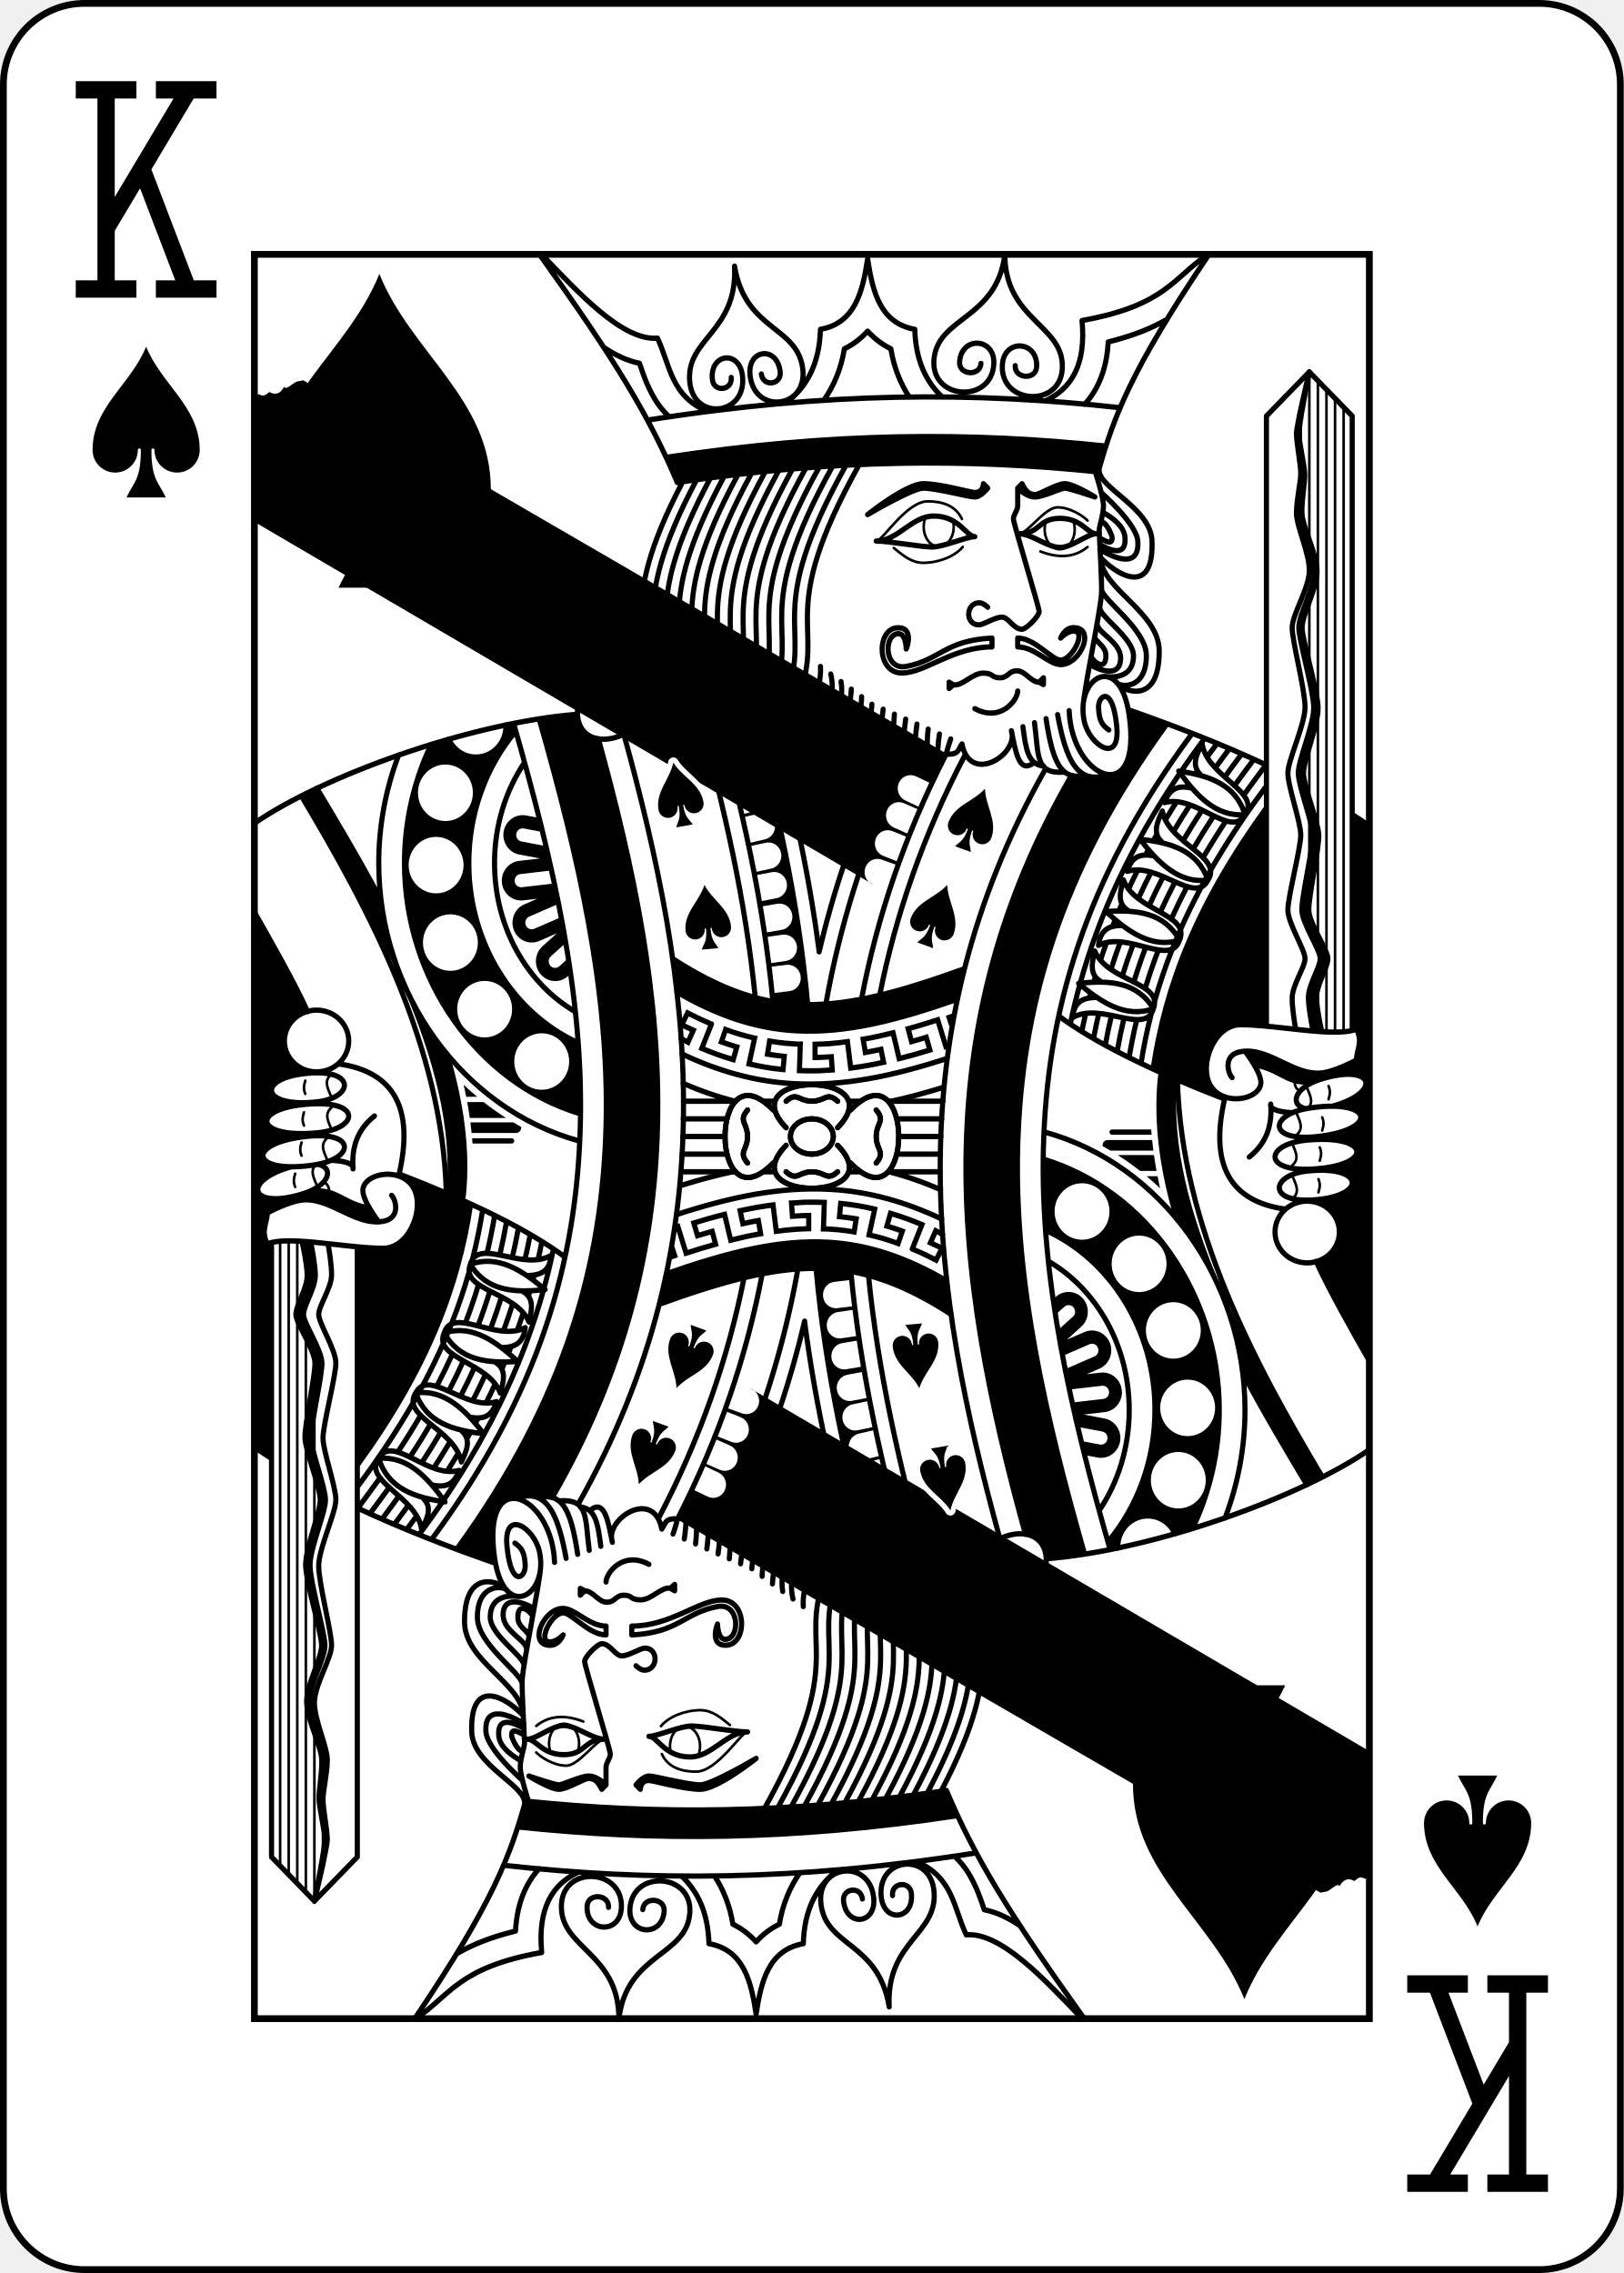
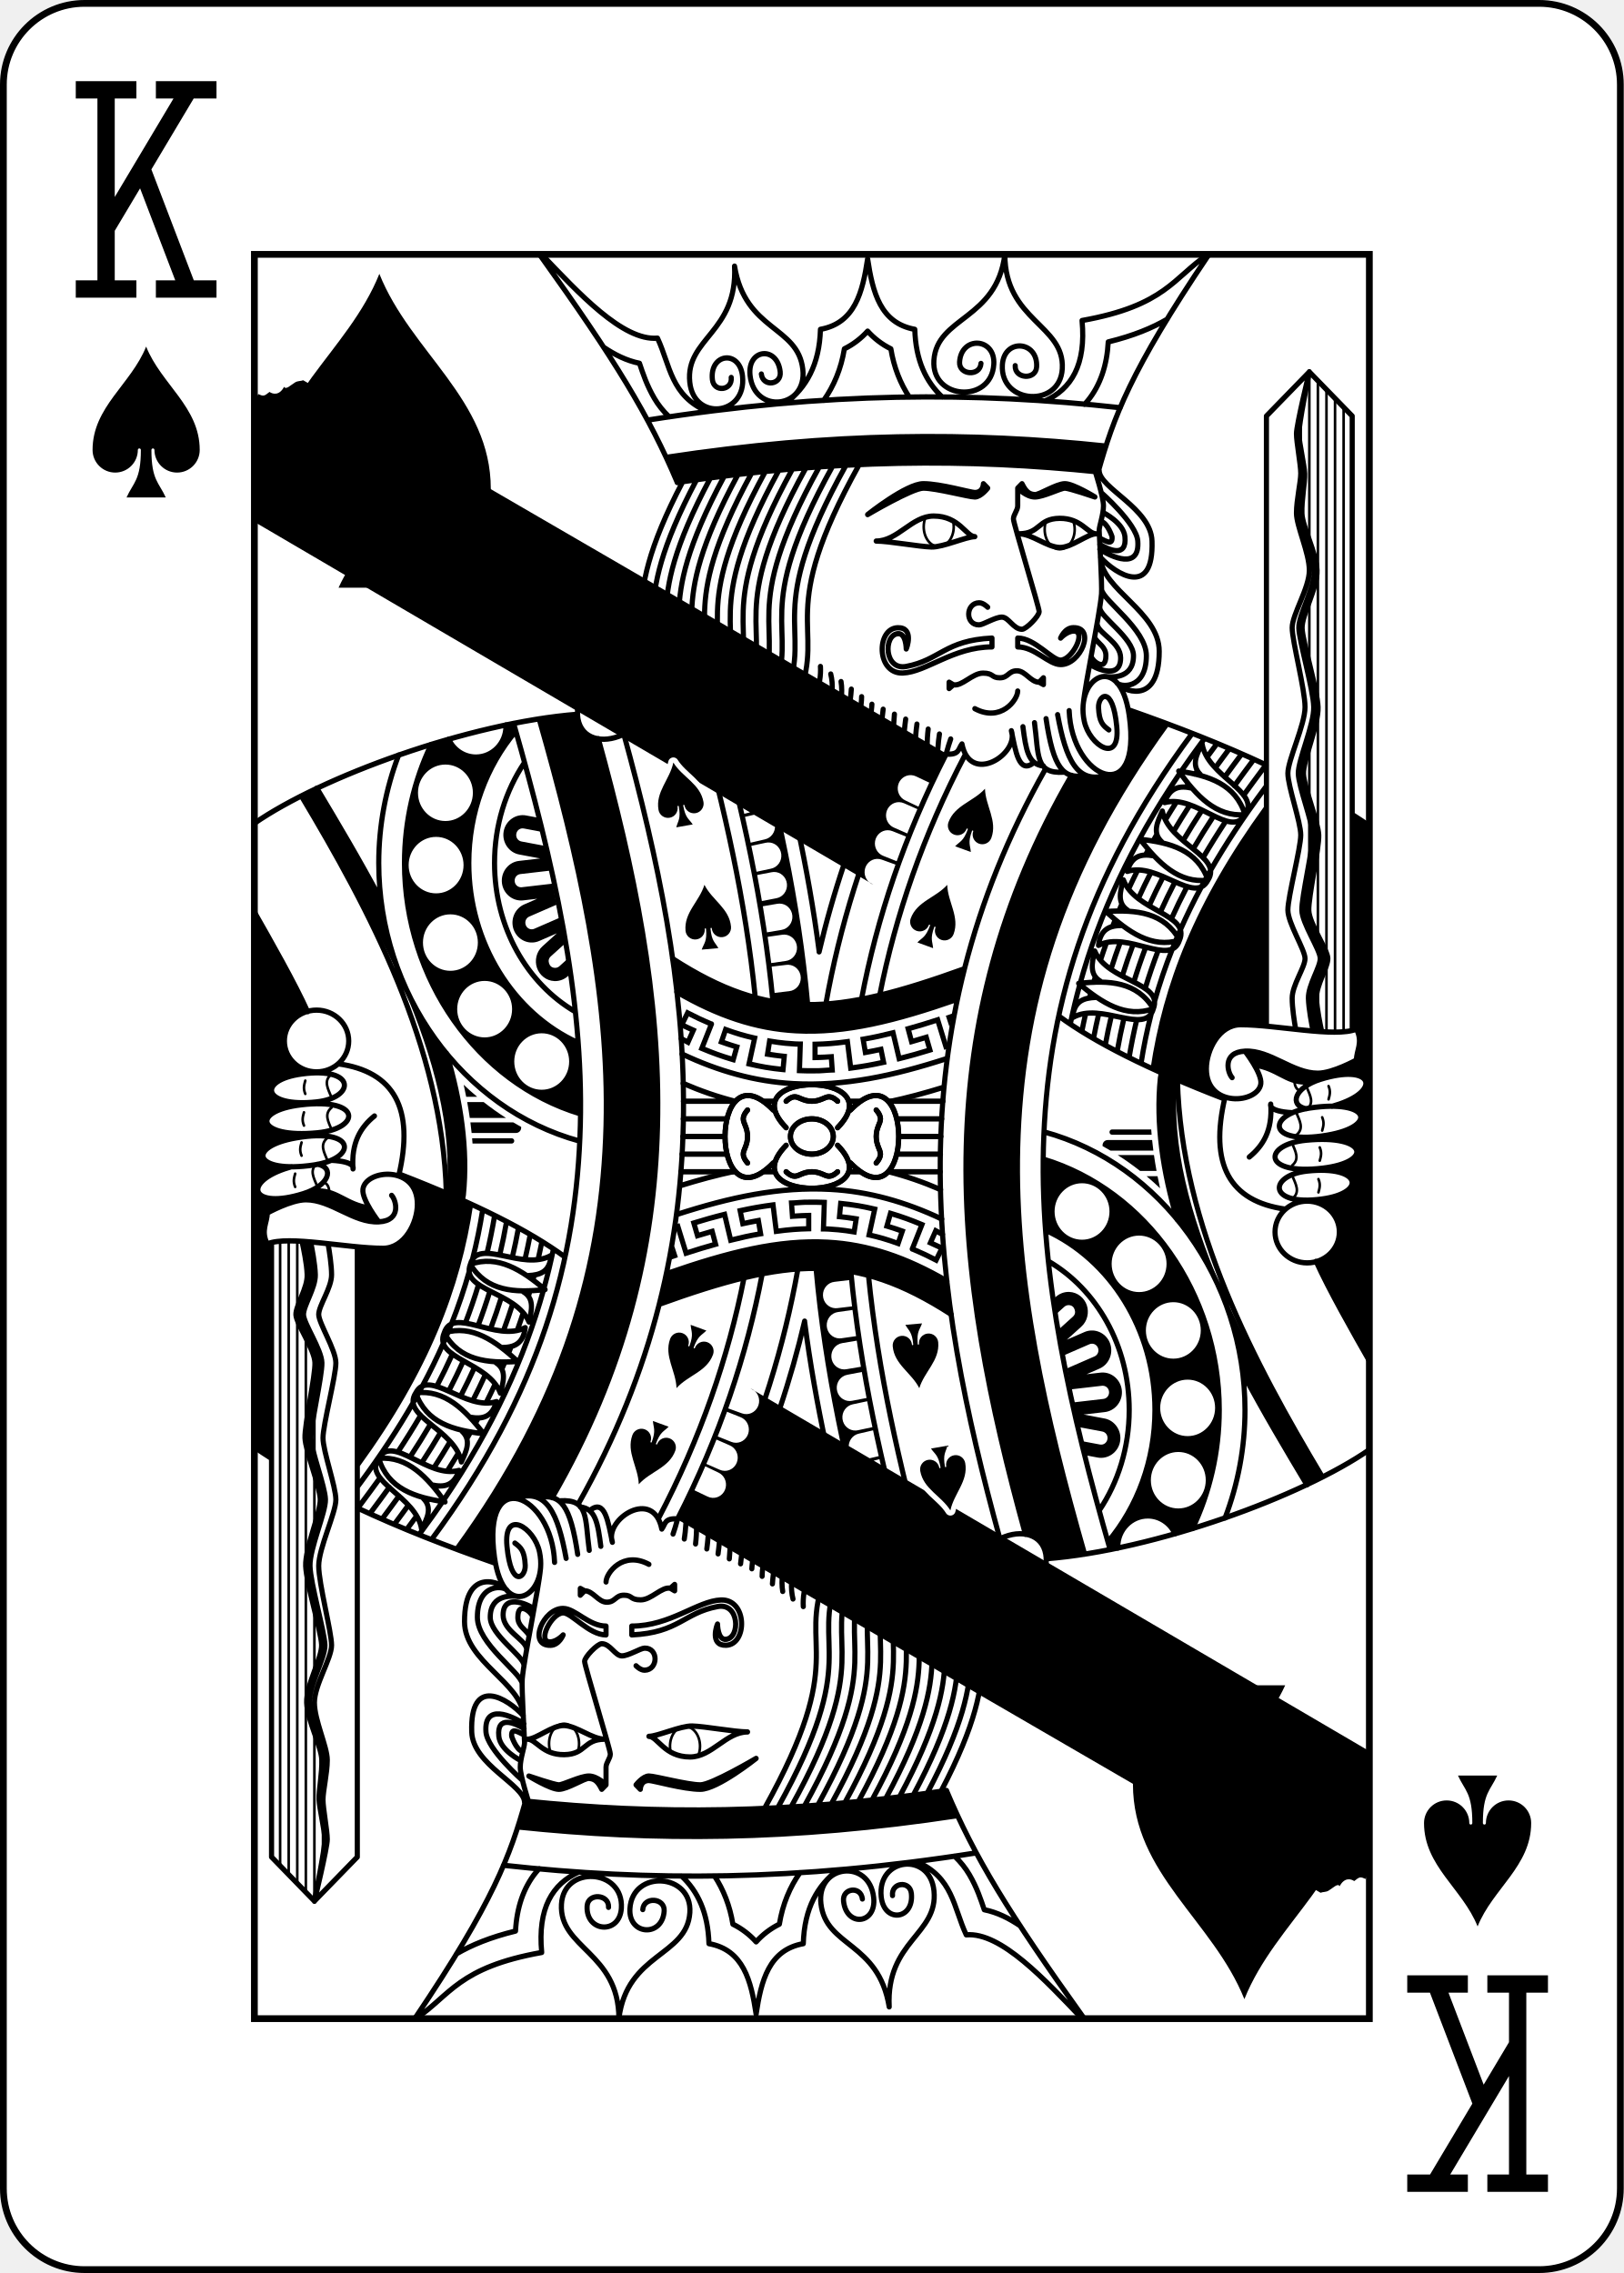
<svg xmlns="http://www.w3.org/2000/svg" xmlns:xlink="http://www.w3.org/1999/xlink" class="card" face="KS" height="3.5in" preserveAspectRatio="none" viewBox="-120 -168 240 336" width="2.5in">
  <defs>
    <symbol id="VSK" viewBox="-500 -500 1000 1000" preserveAspectRatio="xMinYMid">
      <path d="M-285 -460L-85 -460M-185 -460L-185 460M-285 460L-85 460M85 -460L285 -460M185 -440L-170 155M85 460L285 460M185 440L-10 -70" stroke="black" stroke-width="80" stroke-linecap="square" stroke-miterlimit="1.5" fill="none" />
    </symbol>
    <symbol id="SSK" viewBox="-600 -600 1200 1200" preserveAspectRatio="xMinYMid">
      <path d="M0 -500C100 -250 355 -100 355 185A150 150 0 0 1 55 185A10 10 0 0 0 35 185C35 385 85 400 130 500L-130 500C-85 400 -35 385 -35 185A10 10 0 0 0 -55 185A150 150 0 0 1 -355 185C-355 -100 -100 -250 0 -500Z" />
    </symbol>
    <symbol id="SK4" preserveAspectRatio="none" viewBox="0 0 1300 2000">
-       <path stroke="black" stroke-linecap="round" stroke-linejoin="round" stroke-width="3" fill="none" d="M1212.566,936.722c0.423,7.116 2.966,10.169 6.545,11.344M1215,973.262c3.571,8.688 9.21,17.582 0,25M1209.993,1007.823c3.571,8.688 9.21,17.582 0,25M1210.506,1045.282c3.571,8.688 9.21,17.582 0,25M1245,978.262c2.779,6.39 1.183,10.591 0,15M1252.44,942.855c2.779,6.39 1.183,10.591 0,15M1242.178,1012.385c2.779,6.39 1.183,10.591 0,15M1240.638,1048.305c2.779,6.39 1.183,10.591 0,15M1227.059,944.269c3.571,8.688 9.21,17.582 0,25M1240,516.594v-5.344M1240,651.166V516.594M1240,670.846 1240,651.166M1240,771.52V670.846M1240,857.668l10e-5,-25.029M1250,881.355V805.894M1240,880.873V857.668M1250,792.006V153.262M1240,511.25V143.262M1270,881.121V173.262M1260,881.66V163.262M1230.029,323.715V133.291M1230.029,463.291V393.889M1230.029,616.699V558.957M1230.029,734.398V616.699M1230.029,747.219v-12.82M1220,219.25V186.211M725,325c6.583,1.08 35,-45 60,-45 25,0 35,10 40,20M745.518,332.838c10.71,8.481 21.007,16.989 34.743,16.85 18.416,-0.187 36.826,-7.645 45.652,-18.066M891.437,316.773c10,0 30,-30 45,-30 15,0 30,10 35,15M971.437,331.773c-15.33,12.126 -33.906,12.949 -55,5M814.583,301.947c0.538,2.162 0.828,4.467 0.828,6.858 0,12.426 -7.835,22.5 -17.5,22.5 -9.665,0 -17.5,-10.074 -17.5,-22.5 0,-4.059 0.836,-7.866 2.298,-11.154M954.737,302.088c1.09,2.933 1.7,6.218 1.7,9.685 0,12.426 -7.835,22.5 -17.5,22.5 -9.665,0 -17.5,-10.074 -17.5,-22.5 0,-3.153 0.504,-6.154 1.415,-8.878" />
+       <path stroke="black" stroke-linecap="round" stroke-linejoin="round" stroke-width="3" fill="none" d="M1212.566,936.722c0.423,7.116 2.966,10.169 6.545,11.344M1215,973.262c3.571,8.688 9.21,17.582 0,25M1209.993,1007.823c3.571,8.688 9.21,17.582 0,25M1210.506,1045.282c3.571,8.688 9.21,17.582 0,25M1245,978.262c2.779,6.39 1.183,10.591 0,15M1252.44,942.855c2.779,6.39 1.183,10.591 0,15M1242.178,1012.385c2.779,6.39 1.183,10.591 0,15M1240.638,1048.305c2.779,6.39 1.183,10.591 0,15M1227.059,944.269c3.571,8.688 9.21,17.582 0,25M1240,516.594v-5.344M1240,651.166V516.594M1240,670.846 1240,651.166M1240,771.52V670.846M1240,857.668l10e-5,-25.029M1250,881.355V805.894M1240,880.873V857.668M1250,792.006V153.262M1240,511.25V143.262M1270,881.121V173.262M1260,881.66V163.262M1230.029,323.715V133.291M1230.029,463.291V393.889M1230.029,616.699V558.957M1230.029,734.398V616.699M1230.029,747.219v-12.82M1220,219.25V186.211M814.583,301.947c0.538,2.162 0.828,4.467 0.828,6.858 0,12.426 -7.835,22.5 -17.5,22.5 -9.665,0 -17.5,-10.074 -17.5,-22.5 0,-4.059 0.836,-7.866 2.298,-11.154M954.737,302.088c1.09,2.933 1.7,6.218 1.7,9.685 0,12.426 -7.835,22.5 -17.5,22.5 -9.665,0 -17.5,-10.074 -17.5,-22.5 0,-3.153 0.504,-6.154 1.415,-8.878" />
      <use xlink:href="#SSK" height="90" width="90" transform="translate(495,612)scale(1,0.972)rotate(-10)translate(-45,-45)" fill="none" stroke="white" stroke-width="160" stroke-linejoin="round" stroke-linecap="round" />
      <use xlink:href="#SSK" height="90" width="90" transform="translate(495,612)scale(1,0.972)rotate(-10)translate(-45,-45)" fill="black" />
      <use xlink:href="#SSK" height="90" width="90" transform="translate(528,751)scale(1,0.972)rotate(-5)translate(-45,-45)" fill="none" stroke="white" stroke-width="160" stroke-linejoin="round" stroke-linecap="round" />
      <use xlink:href="#SSK" height="90" width="90" transform="translate(528,751)scale(1,0.972)rotate(-5)translate(-45,-45)" fill="black" />
      <use xlink:href="#SSK" height="90" width="90" transform="translate(839,640)scale(1,0.972)rotate(20)translate(-45,-45)" fill="none" stroke="white" stroke-width="160" stroke-linejoin="round" stroke-linecap="round" />
      <use xlink:href="#SSK" height="90" width="90" transform="translate(839,640)scale(1,0.972)rotate(20)translate(-45,-45)" fill="black" />
      <use xlink:href="#SSK" height="90" width="90" transform="translate(795,749)scale(1,0.972)rotate(20)translate(-45,-45)" fill="none" stroke="white" stroke-width="160" stroke-linejoin="round" stroke-linecap="round" />
      <use xlink:href="#SSK" height="90" width="90" transform="translate(795,749)scale(1,0.972)rotate(20)translate(-45,-45)" fill="black" />
    </symbol>
    <symbol id="SK3" preserveAspectRatio="none" viewBox="0 0 1300 2000">
      <path stroke="black" stroke-linecap="round" stroke-linejoin="round" stroke-width="6" fill="none" d="M1111.812,709.367c-15.115,28.547 -58.036,-21.039 -94.132,-9.886M1058.649,631.058c7.213,37.085 71.189,51.506 53.163,78.309 -33.763,4.056 -57.282,-19.012 -79.214,-46.283 35.448,3.666 67.081,12.294 79.214,46.283M1058.649,631.058c-5.839,12.354 -11.954,24.744 -0.717,34.886M1017.68,699.482c5.485,-18.041 16.52,-20.095 30.473,-17.743M1155,635.16c-16.25,27.916 -57.143,-23.355 -93.659,-13.663M1105.029,554.777c5.716,37.345 69.061,54.327 49.971,80.383 -33.898,2.695 -56.471,-21.3 -77.289,-49.431 35.272,5.088 66.532,14.981 77.289,49.431M1105.029,554.777c-6.331,12.109 -12.939,24.243 -2.119,34.829M1061.341,621.497c6.206,-17.806 17.677,-19.408 31.524,-16.497M1078.65,777.466c-10.17,30.658 -60.722,-11.12 -94.468,5.867M1013.233,709.061c13.266,35.375 78.747,38.983 65.417,68.405 -32.622,9.6 -59.642,-9.246 -85.794,-32.501 35.565,-2.266 68.191,0.996 85.794,32.501M1013.233,709.061c-3.708,13.152 -7.684,26.384 5.08,34.522M984.182,783.332c2.417,-18.701 13.305,-22.556 27.455,-22.551M1048.191,855.124c-8.795,31.081 -61.156,-8.405 -94.113,10.067M979.794,789.699c14.827,34.749 80.404,35.438 68.397,65.425 -32.162,11.043 -59.995,-6.582 -87.156,-28.649 35.429,-3.847 68.167,-2.041 87.156,28.649M979.794,789.699c-3.119,13.304 -6.501,26.7 6.612,34.261M954.078,865.191c1.582,-18.79 12.642,-22.251 26.778,-22.876M1110.358,706.007c1.413,-2.458 2.848,-4.921 4.304,-7.391M1108.292,709.623c0.683,-1.204 1.372,-2.409 2.066,-3.616M1104.211,716.905c1.339,-2.421 2.7,-4.849 4.081,-7.282M1079.578,765.851c7.295,-16.099 15.476,-32.391 24.633,-48.947M1076.135,773.586c1.125,-2.573 2.273,-5.152 3.443,-7.735M1073.968,778.599c0.713,-1.669 1.435,-3.34 2.166,-5.013M1070.355,787.241c1.177,-2.875 2.381,-5.756 3.613,-8.642M1049.373,847.489c5.747,-19.923 12.679,-39.955 20.983,-60.247M1047.478,854.208c0.617,-2.239 1.248,-4.478 1.895,-6.72M1047.147,855.415c0.11,-0.402 0.22,-0.804 0.331,-1.207M1045.804,860.419c0.44,-1.668 0.887,-3.336 1.343,-5.005M1033.803,917.042c3.071,-18.89 7.018,-37.721 12.001,-56.623M984.541,860.612c-2.277,9.433 -4.332,18.848 -6.178,28.251M1009.705,779.448c-3.963,10.41 -7.62,20.776 -10.987,31.106M1045.474,700.377c-5.266,10.035 -10.223,20.013 -14.886,29.94M1090.785,624.213c-6.692,10.066 -13.06,20.061 -19.117,29.991M1136.949,560.213l-7.748,10.168c-2.971,3.9 -5.893,7.788 -8.766,11.664M1106.08,683.971c8.249,-13.731 17.149,-27.632 26.743,-41.732M1069.028,753.557c5.657,-12.2 11.804,-24.501 18.473,-36.926M1038.588,832.34c4.513,-14.543 9.647,-29.161 15.465,-43.896M1019.879,910.474c2.461,-14.314 5.422,-28.625 8.946,-42.975M962.435,827.632c-4.254,14.998 -7.952,29.938 -11.14,44.834M962.808,826.324c-0.125,0.436 -0.249,0.872 -0.372,1.308M1079.27,587.898c-57.628,82.511 -94.415,161.26 -116.463,238.426M1080.444,586.221c-0.392,0.559 -0.784,1.118 -1.174,1.677M1108.074,548.608l-2.737,3.592c-8.697,11.415 -16.99,22.753 -24.894,34.022M1142.683,602.412c3.388,-4.596 6.848,-9.212 10.381,-13.85l12.328,-16.18M1094.607,674.048c7.479,-12.385 15.472,-24.895 24.009,-37.547M1056.24,745.753c5.314,-11.404 11.041,-22.888 17.207,-34.469M1025.337,824.907c4.15,-13.127 8.793,-26.314 13.971,-39.587M1005.944,903.577c2.279,-12.667 4.946,-25.342 8.04,-38.047M969.251,860.537c-1.61,6.801 -3.107,13.592 -4.497,20.376M975.176,837.321c-0.524,1.913 -1.039,3.825 -1.545,5.735M980.534,818.795c-0.654,2.146 -1.295,4.291 -1.925,6.435M993.528,780.242c-2.457,6.64 -4.793,13.263 -7.013,19.873M1003.713,754.295c-1.07,2.576 -2.121,5.15 -3.154,7.721M1011.433,736.383c-1.204,2.694 -2.387,5.384 -3.549,8.071M1029.938,697.931c-3.718,7.209 -7.282,14.393 -10.697,21.552M1042.363,674.775c-1.16,2.081 -2.307,4.159 -3.441,6.235M1052.289,657.458c-1.509,2.562 -2.997,5.12 -4.466,7.675M1075.298,620.487c-4.509,6.876 -8.871,13.723 -13.09,20.543M1089.019,600.133c-0.906,1.309 -1.807,2.616 -2.703,3.923M1099.468,585.328c-0.953,1.325 -1.9,2.649 -2.842,3.972M1122.523,554.394l-5.253,6.895c-2.194,2.879 -4.362,5.753 -6.503,8.622M1131.379,592.472c3.189,-4.317 6.44,-8.65 9.754,-12.999l10.052,-13.192M1082.842,664.61c6.923,-11.424 14.271,-22.943 22.063,-34.569M1043.197,738.497c5.117,-10.957 10.604,-21.982 16.482,-33.087M1011.881,818.165c3.862,-12.056 8.13,-24.161 12.832,-36.332M992.087,896.459c2.108,-11.219 4.517,-22.449 7.252,-33.705M458.359,187.91C667.982,155.675 840.26,155.615 1009.633,173.86M492.947,258.581C678.627,231.796 832.01,231.417 983.873,246.587M480.062,230.146c194.331,-28.712 354.632,-29.02 512.875,-12.795M332.737,0.468C420.804,119.892 460.495,183.436 493.107,258.678M1112.592,0.632C1020.728,133.11 1001.816,184.817 983.806,246.767M802.072,161.796C783.049,144.493 771.05,120.189 770,85 729.844,77.927 720.885,43.092 715,5c-5.885,38.092 -14.844,72.927 -55,80 -1.2,40.209 -16.695,66.205 -40.631,83.785M663.754,165.626c11.81,-16.255 20.373,-35.914 24.139,-58.53 10.572,-5.097 19.751,-12.047 27.107,-20.062 7.357,8.016 16.536,14.965 27.107,20.062 3.478,20.89 11.049,39.257 21.492,54.749M528.388,178.202C485.257,160.134 485.068,126.255 470,95 429.423,98.367 377.732,43.443 334.767,-0.174M407.037,105.177c13.018,8.554 26.824,15.335 41.965,18.294 4.01,11.515 8.501,25.021 17.387,39.789 4.404,7.32 10.158,14.433 17.28,20.992M921.728,166.232C952.611,152.665 969.899,125.185 965,75 1062.247,58.114 1071.476,26.421 1111.887,-0.026M967.94,170.094c1.267,-1.342 2.504,-2.73 3.706,-4.164 14.678,-17.504 22.485,-40.329 23.893,-66.652 29.506,-7.01 51.519,-15.95 68.803,-25.777M875,0.158C865.284,74.694 795.723,70.364 792.273,120.184c-3.109,44.892 67.025,49.321 69.861,4.411 1.916,-30.353 -38.03,-32.461 -39.921,-2.52 -0.945,14.97 24.005,16.545 24.95,1.575M875,0.158C875.264,75.324 944.818,79.777 941.975,129.635c-2.562,44.927 -72.696,40.5 -69.861,-4.411 1.916,-30.353 41.811,-27.42 39.921,2.52 -0.945,14.97 -25.895,13.395 -24.95,-1.575M559.827,13.348c3.832,75.032 -57.399,81.85 -52.19,131.516 4.694,44.754 66.439,37.943 61.504,-6.786 -3.335,-30.23 -38.435,-25.942 -35.145,3.877 1.645,14.91 23.611,12.486 21.966,-2.423M559.827,13.348c12.618,74.063 73.862,67.368 79.605,116.976 5.175,44.701 -56.569,51.514 -61.504,6.786 -3.335,-30.23 31.855,-33.697 35.145,-3.877 1.645,14.91 -20.321,17.333 -21.966,2.423M827.87,809.844C677.845,862.469 600.857,869.522 487.634,798.387M498.596,906.471c42.383,19.491 85.215,31.237 129.792,33.59 59.632,3.147 116.435,-8.74 179.432,-28.578M492.55,836.205c47.641,26.919 92.04,41.46 139,43.938 57.061,3.011 115.228,-10.989 187.997,-35.685M739.476,960.675c21.316,-4.372 42.737,-10.027 64.593,-16.623M499.898,939.793c20.064,8.452 40.391,15.321 61.072,20.403M645.099,850.273C634.449,733.74 608.797,622.755 579.089,516.805M727.674,591.676c-30.626,66.529 -53.395,133.099 -69.236,199.028M752.206,586.182c-42.162,88.288 -70,176.603 -85.89,263.475M806.644,566.38c-49.053,93.172 -80.854,186.227 -98.735,277.803M829.02,566.706c-49.415,91.647 -81.565,183.01 -99.906,273.002M658.515,790.465C645.801,695 624.101,603.592 599.638,515.951M604.544,846.726C593.589,734.273 568.323,626.213 538.98,522.06M583.979,842.29C572.722,732.611 547.75,626.701 518.756,524.096M997.69,1468.109C951.404,1310.869 916.049,1159.744 919.957,1013.199 924.036,860.222 966.191,710.072 1093.408,543.108M967.934,1473.289C921.779,1316.213 885.95,1163.103 889.969,1012.398 894.134,856.195 937.674,700.999 1064.069,532.202M922.676,582.87C745.389,887.364 789.786,1175.361 869.273,1456.19M898.976,1450.886C857.562,1304.855 826.049,1158.592 829.99,1010.799 833.651,873.532 867.12,734.59 952.838,590.545M938.203,863.651c40.722,29.128 103.558,60.243 192.782,93.73M1114.662,698.616c17.446,-29.584 38.036,-60.075 62.264,-91.872l3.074,-4.035M1153.377,613.184c3.779,-5.148 7.651,-10.324 11.617,-15.53l14.418,-18.923M1076.238,935.696c11.458,-83.154 40.04,-163.455 103.681,-256.689M1047.837,923.477c14.534,-94.738 51.133,-187.42 132.031,-295.886M1019.509,516.391c55.302,18.827 109.273,39.16 160.546,62.545M-0.311,645.182C77.863,592.386 249.656,531.079 376.9,521.334M925.844,1141.446C981.801,1173.147 1020,1236.73 1020,1310c0,42.658 -12.948,82.032 -34.81,113.743M995.265,1459.438C1029.316,1419.956 1050,1367.227 1050,1310c0,-91.02 -52.325,-170.661 -127.533,-203.722M1131.802,1432.328C1146.799,1394.137 1155,1352.701 1155,1310c0,-146.981 -97.167,-278.98 -234.211,-315.21M1093.848,1444.4C1113.822,1403.636 1125,1357.755 1125,1310c0,-131.706 -85.022,-249.158 -205.117,-284.32M1076.229,935.764c4.298,166.278 90.226,322.08 168.751,449.841M1237.89,1141.461c14.721,31.904 43.294,80.849 63.976,116.104M675,1000a25,20 0 0 0 -25,-20 25,20 0 0 0 -25,20 25,20 0 0 0 25,20 25,20 0 0 0 25,-20v0M695,1030c75,75 75,-135 0,-60M725,1030c0,0 5,-5 5,-10 0,-5 -5,-10 -5,-20 0,-10 5,-15 5,-20 0,-5 -5,-10 -5,-10M605,1030c-75,75 -75,-135 0,-60M575,1030c0,0 -5,-5 -5,-10 0,-5 5,-10 5,-20 0,-10 -5,-15 -5,-20 0,-5 5,-10 5,-10M620,990c-65,-65 125,-65 60,0M620,960c0,0 5,-5 10,-5 5,0 10,5 20,5 10,0 15,-5 20,-5 5,0 10,5 10,5M620,1010c-65,65 125,65 60,0M620,1040c0,0 5,5 10,5 5,0 10,-5 20,-5 10,0 15,5 20,5 5,0 10,-5 10,-5M592.996,960l14.107,-3e-5M592.996,1040h14.107M500.26,960l60.881,-2e-5M500.086,980l51.043,2e-5M499.547,1000l49.203,3e-5M498.643,1020H551.129M497.17,1040h63.971M1140,933.262c-5,-5 -12.292,-28.711 15,-30 29.5,-1.394 55.467,25.08 85,25 17.4,-0.047 45,-15 45,-15 -0.209,-10.804 7.894,-19.65 0,-35 -25,10 -92.951,-5 -135,-5 -25,0 -40,28.656 -40,50 0,45 60.557,39.404 63.461,16.921C1175,928.262 1155,903.262 1155,903.262M1131.79,955.219c-18.828,76.511 5.281,118.414 70.504,127.178M1210.423,973.042C1180.844,971.574 1185,963.262 1185,963.262c2.216,29.672 -8.808,47.205 -25,60M1165.935,918.966c26.509,3.548 36.882,19.296 59.065,19.296 2.37,0 4.671,0.492 6.817,1.359M1226.193,968.601c-19.995,-4.004 -13.582,-24.179 16.755,-33.418v0c59.932,-18.251 71.575,11.571 22.052,28.079 -2.981,0.994 -5.826,1.851 -8.536,2.583M1230.542,967.719c70.612,-10.245 79.337,20.846 20.776,30.725 -70.95,11.97 -71.376,-23.384 -20.776,-30.725v0M1226.558,1004.179c71.04,-6.656 78.179,24.837 19.193,31.738 -71.465,8.361 -70.1,-26.968 -19.193,-31.738v0M1227.569,1039.179c63.285,-6.655 69.644,24.837 17.098,31.738 -63.663,8.361 -62.448,-26.968 -17.098,-31.738v0M1265,1108.262a37.5,35 0 0 1 -37.5,35 37.5,35 0 0 1 -37.5,-35 37.5,35 0 0 1 37.5,-35 37.5,35 0 0 1 37.5,35v0M1180,875V183.262l50,-50 50,50v696.539M1000,1085a35,35 0 0 1 -35,35 35,35 0 0 1 -35,-35 35,35 0 0 1 35,-35 35,35 0 0 1 35,35v0M1066.531,1144.354a35,35 0 0 1 -35,35 35,35 0 0 1 -35,-35 35,35 0 0 1 35,-35 35,35 0 0 1 35,35v0M1106.444,1219.825a35,35 0 0 1 -35,35 35,35 0 0 1 -35,-35 35,35 0 0 1 35,-35 35,35 0 0 1 35,35v0M1123.134,1307.633a35,35 0 0 1 -35,35 35,35 0 0 1 -35,-35 35,35 0 0 1 35,-35 35,35 0 0 1 35,35v0M1112.249,1389.635a35,35 0 0 1 -35,35 35,35 0 0 1 -35,-35 35,35 0 0 1 35,-35 35,35 0 0 1 35,35v0M1006.718,1466.489a35,35 0 0 1 -0.027,-1.382 35,35 0 0 1 35,-35 35,35 0 0 1 31.703,20.171M1244.392,880.63c-1.544,-6.77 -5.5,-25.097 -5.981,-37.124 -0.599,-14.987 13.59,-35.597 13.19,-45.588 -0.4,-9.991 -21.582,-39.128 -22.181,-54.115 -0.599,-14.987 12.191,-70.566 11.592,-85.553 -0.599,-14.987 -17.186,-54.324 -17.785,-69.311 -0.599,-14.987 17.787,-55.789 16.988,-75.771 -0.799,-19.982 -17.985,-74.307 -18.584,-89.294 -0.599,-14.987 18.186,-45.797 17.387,-65.78 -0.799,-19.982 -16.986,-49.329 -17.585,-64.315 -0.599,-14.987 3.598,-35.179 3.198,-45.17 -0.4,-9.991 -6.394,-34.76 -6.794,-44.751 -0.4,-9.991 12.191,-70.566 12.191,-70.566M1239.371,880.423c-1.503,-6.806 -5.326,-25.131 -5.726,-37.146 -0.499,-14.992 13.827,-35.48 13.494,-45.474 -0.333,-9.994 -21.32,-39.312 -21.82,-54.304 -0.499,-14.992 12.662,-70.46 12.162,-85.452 -0.499,-14.992 -16.822,-54.47 -17.322,-69.462 -0.499,-14.992 18.158,-55.635 17.492,-75.624 -0.666,-19.989 -17.488,-74.459 -17.987,-89.451 -0.499,-14.992 18.491,-45.641 17.825,-65.63 -0.666,-19.989 -16.656,-49.473 -17.155,-64.465 -0.499,-14.992 3.832,-35.147 3.499,-45.142 -0.333,-9.994 -6.162,-34.814 -6.495,-44.809C1217.006,193.472 1230,133.006 1230,133.006M1280,635c6.743,4.181 13.407,8.451 19.989,12.815M1214.033,878.091C1212.579,869.968 1210,854.035 1210,843.262c0,-15 15,-35 15,-45 0,-10 -20,-40 -20,-55 0,-15 15,-70 15,-85 0,-15 -15,-55 -15,-70 0,-15 20,-55 20,-75 0,-20 -15,-75 -15,-90 0,-15 20,-45 20,-65 0,-20 -15,-50 -15,-65 0,-15 5,-35 5,-45 0,-10 -5,-35 -5,-45 0,-10 15,-70 15,-70M1234.401,880.475c-1.465,-6.856 -5.149,-25.145 -5.469,-37.132 -0.4,-14.995 14.062,-35.387 13.795,-45.384 -0.267,-9.996 -21.059,-39.453 -21.459,-54.447 -0.4,-14.995 13.129,-70.375 12.729,-85.37 -0.4,-14.995 -16.461,-54.581 -16.86,-69.575 -0.4,-14.995 18.527,-55.514 17.994,-75.506 -0.533,-19.993 -16.994,-74.574 -17.394,-89.568 -0.4,-14.995 18.793,-45.517 18.26,-65.51 -0.533,-19.993 -16.327,-49.582 -16.727,-64.577 -0.4,-14.995 4.065,-35.121 3.799,-45.117 -0.267,-9.996 -5.931,-34.854 -6.198,-44.851C1216.605,193.44 1230,133.062 1230,133.062M1152.278,1267.868c24.821,45.434 51.183,88.408 74.943,127.039M1075.953,1094.367c-16.638,-54.223 -25.09,-108.657 -19.615,-160.695l1.132,-5.77M499.327,257.893C416.747,411.142 472.825,422.943 440,500 425.077,535.033 390,520 398.855,495.776 411.719,460.582 435,475 430,495c-2.044,8.176 -14.812,12.956 -20,10M515.453,255.764C430.952,410.922 485.205,421.467 455,500c-25,65 -64.881,20 -56.026,-4.224M531.589,253.686C445.468,410.83 500.339,421.117 470,500c-25,65 -111.091,67.492 -90,0 25,-80 72.053,-58.461 67.053,-23.461M547.641,251.771C460.023,410.748 515.462,420.798 485,500c-10.735,27.912 -32.134,41.421 -51.388,42.405M563.68,249.891C474.586,410.67 530.582,420.487 500,500c-10.639,27.662 -31.882,39.534 -51.152,38.845M579.614,248.21C489.196,410.603 545.688,420.211 515,500c-9.269,24.1 -27.734,33.871 -46.227,33.185M595.542,246.546C503.81,410.538 560.793,419.939 530,500c-8.324,21.643 -23.261,29.96 -38.705,28.933M611.351,245.104C518.476,410.484 575.883,419.705 545,500c-8.317,21.624 -22.471,28.459 -36.882,25.467M627.157,243.67C533.145,410.431 590.972,419.474 560,500c-7.433,19.326 -19.946,25.749 -33.306,23.459M642.831,242.478C547.869,410.389 606.045,419.282 575,500c-6.985,18.162 -18.542,23.682 -31.109,20.734M658.505,241.286C562.594,410.347 621.119,419.092 590,500c-6.572,17.088 -17.667,21.38 -30.07,17.197M674.039,240.347C577.377,410.315 636.176,418.942 605,500c-5.631,14.64 -14.894,18.894 -25.628,15.926M689.574,239.407C592.16,410.283 651.233,418.793 620,500c-5.647,14.681 -14.965,18.195 -25.765,14.061M704.891,238.851C607.032,410.265 666.267,418.705 635,500c-4.581,11.91 -12.345,15.167 -21.843,12.129M720,510c0,0 -5,85 -40,85 -35,0 -35,-55 -5,-55 30,0 20,35 0,35 -10,0 -6.487,-14.546 5,-15M733.125,515.625c-5,45 -12.347,97.507 -41.131,76.148M746.25,521.25c-3.006,41.773 -5.322,80.234 -28.732,67.929M759.375,526.875c-5,35 -1.221,70.481 -22.76,58.627M772.5,532.5c-5,35 1.664,59.519 -19.875,47.665M785.625,538.125c-3.563,26.875 3.687,51.505 -17.852,39.651M798.75,543.75C795,565 800,580 783.183,573.54M811.875,549.375c-8.183,22.652 -1.875,17.825 -15.949,18.491M825,555c-4.589,5.854 -2.681,12.498 -18.678,11.523M660,467.159c1.17,18.151 -5.662,54.104 -38.133,46.06M672,475.727c5.984,22.537 -1.263,65.428 -50.133,37.492M684,484.296c4.117,23.47 -6.547,69.02 -46.575,35.755M696,492.864C695,505 692.049,550.789 667.13,531.134M708,501.432c0,17.841 -12.179,71.928 -24.039,71.369M825,555c9.565,47.328 66.995,11.249 57.594,-15M950,517.241c2.874,77.759 85.436,111.759 70,5.542 -10.734,-73.859 -63.283,-43.674 -52.43,6.322 6.022,27.741 42.258,49.972 37.916,6.198 -4.779,-48.18 -21.93,-35.412 -21.258,-21.405C985,530 989.043,533.989 996.289,539.089M936.519,521.793C946.018,572.244 959.271,602.012 995,590M923.038,526.345c8.586,56.052 19.886,69.043 46.141,64.476M909.557,530.897c5.154,36.467 0.418,58.26 34.077,56.104M896.076,535.448C899.533,561.352 902.119,578.136 920,580M882.594,540c4.971,23.216 8.717,50.023 26.379,36.026M980,245c0,0 10,30 10,40 0,10 -5,23.087 -5,27.808 0,4.721 3.576,62.232 2.685,72.192 -2.242,25.054 -18.874,100.311 -21.319,125.311M985,245c0,20 60.346,42.78 61.593,80 2.165,64.64 -42.164,37.785 -60.23,18.36M987.274,270c0,0 41.205,35.058 42.726,55 2.536,33.259 -30.643,17.892 -44.289,9.311M990,292.898c0,0 23.36,11.376 25,27.102 2.556,24.502 -18.934,14.994 -29.439,8.753M987.537,302.874C995,305 1000,320 1000,320c0.967,10.742 -7.591,4.817 -14.59,1.62M986.509,343.517C987.827,380.074 1055,405 1055,450c0,65.462 -46.101,41.896 -47.592,37.521M987.827,380.074C990,392.864 1040,425 1040,455c0,39.867 -32.401,35.798 -35,30M985.821,400.821C985.821,410.821 1025,435 1025,455c0,27.271 -27.456,24.286 -32.418,23.521M982.874,420.205C985,430 1010,440 1010,457.512 1010,485.121 975.073,466.206 975,465M980,435c4.271,6.664 12.855,10 12.816,20 -0.075,19.265 -16.078,5.534 -16.995,1.1M715,295c0,0 45,-35 65,-35 20,0 55,10 60,10 10,0 10,-10 10,-10l5,5c0,0 -7.923,10 -15,10 -7.077,0 -45,-10 -60,-10 -12.8,0 -65,30 -65,30v0M980,275c0,0 -25,-15 -35,-15 -10,0 -30.015,12.765 -35,12.373C904.086,271.907 900,270 895,260l-5,5c0,0 10,10 20,10 10,0 30,-10 35,-10 5,0 35,10 35,10v0M890,265v20c0,5.27 -5,10 -5,15 0,5 30,100 30,105 0,5 -15,20 -20,20 -10,0 -15.542,-13.768 -23.489,-13.768 -7.947,0 -21.511,8.684 -26.511,8.768 -16.496,0.28 -15.942,-24.733 0,-25 4.999,-0.084 10,5 10,5M860,435c-55,2.539 -60.544,24.922 -100,32.159 -25.561,4.689 -26.812,-35.184 -10,-37.159 9.932,-1.167 10,17.332 10,17.332 0.288,0.046 10,-24.663 -10,-24.048 -24.988,0.769 -25.072,52.422 6.026,51.305C783.413,473.606 815,445 860,445v-10 0M890,435v10c20,0 35.734,19.841 50,20 23.399,0.261 41.795,-42.496 14.589,-41.773C944.593,423.492 940,435 940,435c0,0 7.229,-7.707 15.049,-7.947C970.935,426.563 953.648,459.805 940,460c-9.9,0.141 -30,-25 -50,-25v0M810,485v7.2l5,-4.31L810,485v0M920,480v7.685L915,485l5,-5v0M815,487.89c10,2.11 22.11,-13.169 34.589,-13.169 12.479,0 9.516,5.279 19.516,5.279 10,0 10,-7.915 20,-7.915C899.105,472.085 905,485 915,485M840,515c30.388,15.822 50,-10 50,-20M725,325c25,0 41.557,-28.358 67.053,-28.358C822.053,296.642 830,320 840,320 830,320 803.129,332.035 789.589,331.716 774.594,331.362 740,325 725,325v0M891.437,316.773c25,0 21.8,-17.23 47.293,-17.518 25.646,-0.29 32.707,17.518 42.707,17.518 -10,0 -28.877,15.835 -42.416,15.515 -14.996,-0.354 -32.584,-15.515 -47.584,-15.515v0M696.983,586.673c-11.237,24.879 -21.413,49.773 -30.573,74.645M666.521,661.168C656.177,612.106 644.108,564.288 631.251,517.678" />
    </symbol>
    <symbol id="SK2" preserveAspectRatio="none" viewBox="0 0 1300 2000">
      <path fill="black" d="M781.385,206.543c-93.467,0.289 -192.011,7.453 -301.322,23.604l12.885,28.436C678.627,231.797 832.011,231.418 983.873,246.588l9.064,-29.236C923.706,210.253 854.081,206.318 781.385,206.543Zm237.762,309.504c0.087,1.901 0.494,4.26 0.854,6.736 6.883,47.36 -5.717,66.844 -22.049,67.002l-45.113,0.76c-85.718,144.045 -119.187,282.987 -122.848,420.254 -3.941,147.793 27.571,294.057 69.332,440.082 13.358,2.252 23.033,11.293 24.287,27.539 14.603,-0.937 29.377,-2.691 44.418,-5.066 -46.249,-157.14 -82.077,-310.251 -78.059,-460.955 4.165,-156.204 47.705,-311.4 173.904,-480.353 -14.806,-5.451 -29.537,-10.606 -44.727,-15.998zm160.721,111.545c-80.898,108.466 -117.498,201.147 -132.031,295.885l28.402,12.221c11.458,-83.154 40.039,-163.455 103.68,-256.689zm-692.232,170.795 4.916,37.818c47.641,26.919 92.04,41.459 139,43.938 57.061,3.011 115.227,-10.99 187.996,-35.686l8.322,-34.613c-150.025,52.626 -227.012,59.678 -340.234,-11.457zm569.834,129.516 -1.131,5.77c-5.476,52.039 2.977,106.473 19.615,160.695l50.691,75.809c10.366,33.171 21.551,66.615 25.633,97.691 24.429,44.717 50.352,87.051 73.817,125.207 0.831,1.351 19.52,-6.438 19.52,-6.438 -39.167,-63.676 -84.779,-139.162 -119.023,-216.773 -34.969,-79.254 -58.082,-160.724 -50.361,-234.1zM1000,992a3,3 0 1 0 0,6h46.141c-0.178,-2.001 -0.339,-4.001 -0.484,-6zm-5,12a6.001,6.001 0 0 0 -6.008,6.916c3.092,1.646 6.156,3.338 9.186,5.084h49.973c-0.537,-4.004 -1.027,-8.004 -1.443,-12zm11.551,17c8.999,5.566 17.698,11.58 26.082,18h19.234c-1.13,-6.004 -2.14,-12.005 -3.018,-18zm33.68,24c5.391,4.391 10.646,8.948 15.748,13.676 -1.053,-4.559 -2.026,-9.118 -2.945,-13.676zm234.756,64c-0.071,4.173 -0.742,8.195 -1.932,12H1300v-12zm-8.59,25c-3.539,4.766 -8.021,8.839 -13.168,12H1300v-12zm-8.645,25c2.027,3.9 4.128,7.888 6.342,12H1300v-12zm13.443,25c2.195,3.971 4.42,7.971 6.688,12H1300v-12zm14.078,25c2.313,4.048 4.589,8.017 6.889,12H1300v-12z" />
    </symbol>
    <symbol id="SK1" preserveAspectRatio="none" viewBox="0 0 1300 2000">
      <path fill="black" d="m-171.355,91.936 -39.818,6.301c1.757,6.234 3.501,12.48 5.227,18.742l19.27,-5.219c1.3,-0.372 2.644,-0.566 3.996,-0.578 7.586,-0.066 14.026,5.542 15.006,13.064 0.98,7.523 -3.81,14.592 -11.16,16.471l-19.287,5.223c0.323,1.219 0.642,2.442 0.963,3.662l19.318,-4.977c1.304,-0.355 2.65,-0.533 4.002,-0.527 7.586,0.028 13.955,5.714 14.842,13.248 0.886,7.534 -3.99,14.544 -11.361,16.332l-19.33,4.979c0.317,1.264 0.636,2.526 0.951,3.791L580.75,601.006c1.309,-0.337 2.657,-0.495 4.008,-0.471 7.585,0.135 13.875,5.911 14.654,13.457 0.78,7.546 -4.196,14.487 -11.594,16.17l-19.494,4.725c0.267,1.138 0.527,2.279 0.793,3.418l19.43,-4.387c1.314,-0.316 2.665,-0.454 4.016,-0.408 7.582,0.255 13.78,6.132 14.439,13.689 0.66,7.558 -4.426,14.417 -11.85,15.982l-19.438,4.389c0.257,1.181 0.513,2.363 0.768,3.545l19.689,-4.08c0.829,-0.184 1.673,-0.298 2.521,-0.34 7.865,-0.385 14.69,5.377 15.629,13.195 0.939,7.819 -4.328,15.032 -12.061,16.52l-19.691,4.082c0.24,1.21 0.491,2.417 0.729,3.629l19.738,-3.697c0.833,-0.168 1.68,-0.265 2.529,-0.289 7.869,-0.23 14.578,5.661 15.365,13.494 0.788,7.833 -4.614,14.942 -12.371,16.283l-19.74,3.697c0.347,1.947 0.678,3.9 1.018,5.85l19.824,-3.256c0.837,-0.15 1.685,-0.228 2.535,-0.234 7.875,-0.058 14.454,5.983 15.066,13.834 0.613,7.851 -4.949,14.84 -12.738,16.004l-19.822,3.256c0.259,1.674 0.526,3.345 0.779,5.021l19.9,-2.789c0.84,-0.13 1.689,-0.188 2.539,-0.174 7.875,0.126 14.313,6.321 14.74,14.186 0.428,7.865 -5.3,14.72 -13.115,15.699l-19.887,2.787c0.171,1.32 0.326,2.645 0.494,3.967l20.002,-2.309c0.843,-0.11 1.694,-0.148 2.543,-0.113 7.866,0.323 14.143,6.67 14.379,14.539 0.236,7.869 -5.65,14.582 -13.482,15.375l-19.996,2.309c0.319,3.054 0.647,6.106 0.945,9.166l40.555,3.547C634.396,733.159 608.541,621.647 578.645,515.219Zm228.225,50.76c-2.608,1.169 -6.12,0.489 -9.408,2.451 -5.489,3.276 -10.728,8.783 -12.809,4.951 -5.704,10.459 -13.446,8.301 -17.004,5.836 -6.339,5.023 -7.062,5.092 -13.25,2.418 -43.388,89.803 -71.919,179.659 -88.082,268.023l27.844,-3.664 -6.57,-1.365c-7.645,-1.475 -12.89,-8.555 -12.076,-16.299 0.814,-7.743 7.416,-13.576 15.201,-13.43 1,0.019 1.996,0.138 2.973,0.355l19.428,4.033c0.122,-0.547 0.245,-1.094 0.367,-1.641l-19.287,-4.656c-7.316,-1.656 -12.284,-8.461 -11.633,-15.934 0.652,-7.473 6.722,-13.317 14.215,-13.682 1.501,-0.073 3.005,0.08 4.461,0.453l19.256,4.65c0.286,-1.112 0.57,-2.225 0.859,-3.338l-19.098,-5.303c-7.254,-1.904 -11.988,-8.873 -11.084,-16.318 0.904,-7.445 7.169,-13.079 14.668,-13.191 1.503,-0.023 3.001,0.181 4.443,0.604l19.074,5.297c0.345,-1.175 0.692,-2.35 1.041,-3.525l-18.9,-5.943c-7.185,-2.149 -11.679,-9.274 -10.523,-16.684 1.155,-7.41 7.606,-12.828 15.104,-12.688 1.503,0.029 2.993,0.283 4.42,0.754l18.879,5.936c0.333,-1.006 0.676,-2.013 1.012,-3.02L721.699,714.5c-6.841,-2.294 -11.08,-9.134 -10.09,-16.281 0.99,-7.147 6.928,-12.577 14.135,-12.926 2.005,-0.097 4.008,0.209 5.893,0.9l18.68,6.557c0.455,-1.238 0.916,-2.475 1.377,-3.713l-18.465,-7.18c-6.762,-2.52 -10.77,-9.498 -9.543,-16.609 1.227,-7.111 7.343,-12.34 14.559,-12.447 2.006,-0.03 3.998,0.342 5.857,1.096l18.467,7.182c0.467,-1.15 0.935,-2.3 1.406,-3.449l-18.223,-7.779c-6.675,-2.74 -10.454,-9.844 -8.996,-16.91 1.458,-7.066 7.741,-12.093 14.955,-11.967 2.007,0.035 3.986,0.473 5.82,1.287l18.234,7.783c0.395,-0.889 0.789,-1.777 1.188,-2.666l-17.969,-8.344c-6.588,-2.946 -10.144,-10.165 -8.465,-17.184 1.679,-7.018 8.116,-11.848 15.324,-11.494 2.004,0.098 3.968,0.598 5.775,1.469l17.986,8.354c5.498,-11.396 11.253,-22.797 17.264,-34.199zM1280,635l-0.414,244.9c1.722,-0.367 3.673,-0.942 5.414,-1.639 7.894,15.35 -0.209,24.196 0,35 0,0 -16.381,8.87 -31.859,12.967 -4.612,1.221 -9.146,2.022 -13.141,2.033 -29.533,0.08 -55.499,-26.394 -85,-25 0,0 5.674,7.092 10.84,15.613 26.604,3.639 36.977,19.387 59.16,19.387 2.37,0 4.672,0.493 6.818,1.359l19.924,-7.479 -0.115,0.643c52.27,-12.886 60.404,14.8 13.373,30.477 -2.981,0.994 -5.825,1.851 -8.041,2.5 45.309,0.323 44.386,24.242 -5.641,32.682 -4.86,0.82 -9.389,1.418 -13.594,1.818l0.105,3.15c60.358,-2.457 63.623,25.989 7.922,32.506l-2.727,2.348c48.493,-0.363 49.541,26.362 1.643,32.652l-3.356,4.795c13.875,5.134 23.688,17.772 23.688,32.549 0,15.64 -10.99,28.884 -26.633,33.285 13.983,31.05 41.112,77.807 61.633,112.83V648.309l-0.012,-0.494C1293.407,643.451 1286.743,639.181 1280,635Zm-100.041,43.84c-63.681,93.401 -92.263,173.702 -104.221,256.684 16.804,7.056 35.371,14.397 53.775,20.051C1117.855,949.112 1110,939.469 1110,923.262c0,-21.344 15,-50 40,-50 8.72,0 18.553,0.645 29.443,1.658zm-676.139,177.029 -9.639,19.037 13.621,6.1 -3.668,8.012 -5,-2.619c-3.58,-1.977 -6.447,3.498 -2.783,5.314l10.605,5.557 8.82,-19.268 -13.4,-6 4.111,-8.119c3.42,1.698 6.837,3.377 10.24,4.939 4.102,1.883 8.194,3.619 12.285,5.326l-4.461,10.938 -6.791,16.674 2.768,1.137c6.016,2.471 12.036,4.757 18.062,6.871 6.287,2.206 12.59,4.229 18.922,6.014l2.867,0.807 5.842,-20.162 -2.908,-0.82c-4.977,-1.403 -9.954,-3.058 -14.932,-4.777l2.918,-8.326c4.841,1.682 9.678,3.287 14.512,4.672 4.613,1.321 9.253,2.441 13.902,3.496l-2.631,11.664 -3.941,17.568 2.889,0.68c6.453,1.52 12.926,2.794 19.42,3.859 6.846,1.123 13.729,2.018 20.66,2.646l2.973,0.27 2,-20.902 -3.004,-0.271c-5.463,-0.495 -10.89,-1.262 -16.311,-2.105l1.43,-8.883c5.234,0.83 10.475,1.572 15.744,2.066 3.871,0.364 7.757,0.65 11.658,0.855 0.917,0.048 1.873,0.051 2.809,0.084l-0.402,11.934 -0.596,18.016 2.959,0.137c6.123,0.28 12.202,0.324 18.26,0.221 6.506,0.219 14.433,-0.85 20.162,-0.949l3.17,-0.055 -1.529,-21.098 -3,0.229c-5.258,0.398 -10.501,0.581 -15.744,0.699v-9.002c5.017,-0.145 10.037,-0.341 15.084,-0.715 5.647,-0.419 11.353,-1.067 17.088,-1.807l1.562,12.098 2.262,17.863 2.967,-0.365c6.582,-0.81 13.183,-1.807 19.809,-2.951 6.232,-1.077 12.493,-2.285 18.807,-3.645l2.924,-0.629 -4.352,-20.543 -2.943,0.635c-5.07,1.092 -10.075,2.023 -15.07,2.916l-1.59,-9.047c4.877,-0.833 9.773,-1.726 14.725,-2.773 4.77,-1.009 9.608,-2.148 14.471,-3.322l2.887,11.758 4.238,17.518 2.906,-0.691c6.119,-1.455 12.3,-3.066 18.531,-4.773 5.766,-1.58 11.587,-3.247 17.506,-5.041l2.857,-0.867 -5.994,-20.125 -2.885,0.875c-4.803,1.455 -9.479,2.764 -14.129,4.033l-2.416,-8.781c4.588,-1.239 9.203,-2.52 13.898,-3.908 4.889,-1.445 9.866,-2.985 14.869,-4.553l9.59,30.246L810,900l-1.83,-5.883 -9.555,-30.131 -2.857,0.904c-5.962,1.887 -11.832,3.686 -17.625,5.398 -5.645,1.669 -11.208,3.254 -16.645,4.682l-2.936,0.77 5.605,20.371 2.873,-0.764c4.681,-1.245 9.47,-2.645 14.289,-4.078l2.572,8.631c-4.868,1.45 -9.708,2.863 -14.484,4.172 -5.207,1.427 -10.334,2.725 -15.438,3.975l-2.822,-11.662 -4.311,-17.557 -2.92,0.723c-5.804,1.439 -11.529,2.75 -17.199,3.949 -5.892,1.246 -11.709,2.37 -17.424,3.283l-3.008,0.48 3.676,20.914 2.945,-0.506c5.059,-0.869 10.168,-1.893 15.297,-2.961l1.863,8.803c-5.233,1.09 -10.449,2.134 -15.629,3.029 -5.551,0.959 -11.061,1.744 -16.561,2.467l-1.502,-11.863 -2.33,-18.018 -3.002,0.42c-6.626,0.928 -13.184,1.6 -19.715,2.084 -5.929,0.44 -11.824,0.725 -17.699,0.84l-2.941,0.057v20.975l3.035,-0.035c5.387,-0.063 10.769,-0.362 16.154,-0.719l0.65,8.992c-5.696,0.292 -11.965,0.934 -16.732,0.77l-0.078,-0.002 -0.078,0.002c-5.006,0.087 -10.017,-0.015 -15.033,-0.184l0.396,-11.994 0.609,-18.062 -3.123,0.021c-1.82,0.012 -3.676,-0.068 -5.572,-0.168 -3.819,-0.202 -7.622,-0.48 -11.412,-0.836 -6.144,-0.577 -12.242,-1.356 -18.295,-2.402l-2.992,-0.518 -3.336,20.752 2.941,0.492c5.548,0.927 11.129,1.585 16.725,2.158l-0.857,8.963c-5.776,-0.589 -11.537,-1.274 -17.27,-2.215 -5.394,-0.885 -10.752,-2.002 -16.102,-3.199l2.619,-11.67 3.941,-17.479 -2.973,-0.631c-5.483,-1.162 -10.96,-2.564 -16.443,-4.135 -5.683,-1.628 -11.348,-3.429 -17.008,-5.477l-2.85,-1.031 -6.893,19.67 2.809,1.004c5.089,1.817 10.184,3.389 15.283,4.889l-2.504,8.643c-5.244,-1.539 -10.485,-3.158 -15.725,-4.996 -4.996,-1.753 -9.985,-3.697 -14.973,-5.697l4.504,-11.059 5.281,-12.947c0.509,-0.679 0.707,-1.542 0.545,-2.375 -0.182,-1.409 -1.326,-2.497 -2.742,-2.607 -4.645,-1.908 -9.296,-3.911 -13.961,-6.053 -4.237,-1.946 -8.479,-3.984 -12.734,-6.143zm310.932,4.385 -8.547,2.85 4.316,12.949zm105.051,165.312c-0.4,26.809 0.574,53.887 2.666,80.92C997.676,1139.338 1050,1218.98 1050,1310c0,57.227 -20.683,109.955 -54.734,149.438l2.182,8.9c10.688,-2.059 21.49,-4.356 32.34,-6.865 6.221,-1.439 12.456,-2.947 18.697,-4.52 15.351,-3.869 30.797,-7.909 45.66,-12.627C1113.822,1403.636 1125,1357.755 1125,1310c0,-131.706 -85.022,-249.159 -205.197,-284.434zM965,1050a35,35 0 0 1 35,35 35,35 0 0 1 -35,35 35,35 0 0 1 -35,-35 35,35 0 0 1 35,-35zm66.531,59.353a35,35 0 0 1 35,35 35,35 0 0 1 -35,35 35,35 0 0 1 -35,-35 35,35 0 0 1 35,-35zm-82.508,66.818c-5.455,0.07 -10.719,2.123 -14.787,5.795l-2.916,2.557 3.512,16.873 9.375,-8.223a7.501,7.501 0 0 0 0.08,-0.07c1.449,-1.308 3.344,-1.998 5.295,-1.928 3.766,0.135 5.835,2.216 6.814,5.029 0.98,2.813 0.651,5.731 -2.217,8.176a7.501,7.501 0 0 0 -0.08,0.068l-15.756,13.818 6.154,29.564 28.98,-12.266a7.501,7.501 0 0 0 0.098,-0.041c0.849,-0.374 1.759,-0.588 2.686,-0.629 3.698,-0.165 6.871,2.275 7.662,5.891 0.791,3.616 -1.073,7.158 -4.502,8.553a7.501,7.501 0 0 0 -0.098,0.041l-31.711,13.42 4.953,23.793 35.402,-3.986a7.501,7.501 0 0 0 0.105,-0.016c0.211,-0.027 0.423,-0.044 0.635,-0.053 0.212,-0.01 0.424,-0.01 0.637,0a7.501,7.501 0 0 0 0.004,0c4.006,0.172 7.067,3.283 7.176,7.291 0.109,4.008 -2.779,7.28 -6.77,7.67a7.501,7.501 0 0 0 -0.109,0.012l-34.01,3.832 5.854,28.123 26.885,4.912a7.501,7.501 0 0 0 0.098,0.02c4.215,0.712 6.897,4.541 6.129,8.746 -0.768,4.205 -4.632,6.836 -8.826,6.012a7.501,7.501 0 0 0 -0.098,-0.019l-20.889,-3.816 3.301,15.855 14.795,2.703h0.002c12.217,2.4 24.233,-5.787 26.471,-18.035 2.238,-12.249 -6.107,-24.156 -18.385,-26.23l-24.207,-4.424 24.451,-2.754c11.688,-1.142 20.622,-11.268 20.303,-23.008 -0.319,-11.738 -9.79,-21.36 -21.521,-21.867h-0.004c-1.272,-0.055 -2.547,-10e-5 -3.811,0.158l0.105,-0.014 -16.041,1.807 14.826,-6.275c10.098,-4.107 15.834,-15.005 13.504,-25.654 -2.33,-10.649 -12.094,-18.154 -22.984,-17.668 -2.778,0.124 -5.511,0.761 -8.057,1.881 -10e-4,6e-4 -0.003,0 -0.004,0l-20.217,8.557 16.674,-14.625 -0.08,0.068c7.545,-6.432 9.455,-16.474 6.652,-24.523 -2.803,-8.049 -10.537,-14.733 -20.445,-15.088 -0.365,-0.013 -0.73,-0.016 -1.094,-0.012zm15.766,169.148 -3.299,-15.854 -1.287,-0.234 3.807,15.945zm-9.152,-43.977 -3.07,-14.75 -2.312,0.26 3.348,14.719zm-8.023,-38.543 -3.115,-14.969 -2.125,0.898 2.953,15.039zm-9.27,-44.533 -3.512,-16.871 -0.793,0.695 2.934,17.379zm133.1,-33.441a35,35 0 0 1 35,35 35,35 0 0 1 -35,35 35,35 0 0 1 -35,-35 35,35 0 0 1 35,-35zm16.691,87.807a35,35 0 0 1 35,35 35,35 0 0 1 -35,35 35,35 0 0 1 -35,-35 35,35 0 0 1 35,-35zm-10.885,82.002a35,35 0 0 1 35,35 35,35 0 0 1 -35,35 35,35 0 0 1 -35,-35 35,35 0 0 1 35,-35zm-35.559,75.473a35,35 0 0 1 31.703,20.17l-66.676,16.211a35,35 0 0 1 -0.027,-1.381 35,35 0 0 1 35,-35z" />
    </symbol>
    <rect id="XSK" width="164.8" height="260.8" x="-82.4" y="-130.4" />
  </defs>
  <rect width="239" height="335" x="-119.5" y="-167.5" rx="12" ry="12" fill="white" stroke="black" />
  <use width="164.8" height="260.8" x="-82.4" y="-130.4" xlink:href="#SK1" />
  <use transform="rotate(180)" width="164.8" height="260.8" x="-82.4" y="-130.4" xlink:href="#SK1" />
  <use width="164.8" height="260.8" x="-82.4" y="-130.4" xlink:href="#SK2" />
  <use transform="rotate(180)" width="164.8" height="260.8" x="-82.4" y="-130.4" xlink:href="#SK2" />
  <use width="164.8" height="260.8" x="-82.4" y="-130.4" xlink:href="#SK3" />
  <use transform="rotate(180)" width="164.8" height="260.8" x="-82.4" y="-130.4" xlink:href="#SK3" />
  <use width="164.8" height="260.8" x="-82.4" y="-130.4" xlink:href="#SK4" />
  <use transform="rotate(180)" width="164.8" height="260.8" x="-82.4" y="-130.4" xlink:href="#SK4" />
  <use xlink:href="#VSK" height="32" width="32" x="-114.4" y="-156" />
  <use xlink:href="#SSK" height="26.769" width="26.769" x="-111.784" y="-119" fill="black" />
  <use xlink:href="#SSK" height="55.68" width="55.68" x="-91.768" y="-132.16" fill="black" />
  <g transform="rotate(180)">
    <use xlink:href="#VSK" height="32" width="32" x="-114.4" y="-156" />
    <use xlink:href="#SSK" height="26.769" width="26.769" x="-111.784" y="-119" fill="black" />
    <use xlink:href="#SSK" height="55.68" width="55.68" x="-91.768" y="-132.16" fill="black" />
  </g>
  <use xlink:href="#XSK" stroke="black" fill="none" />
</svg>
